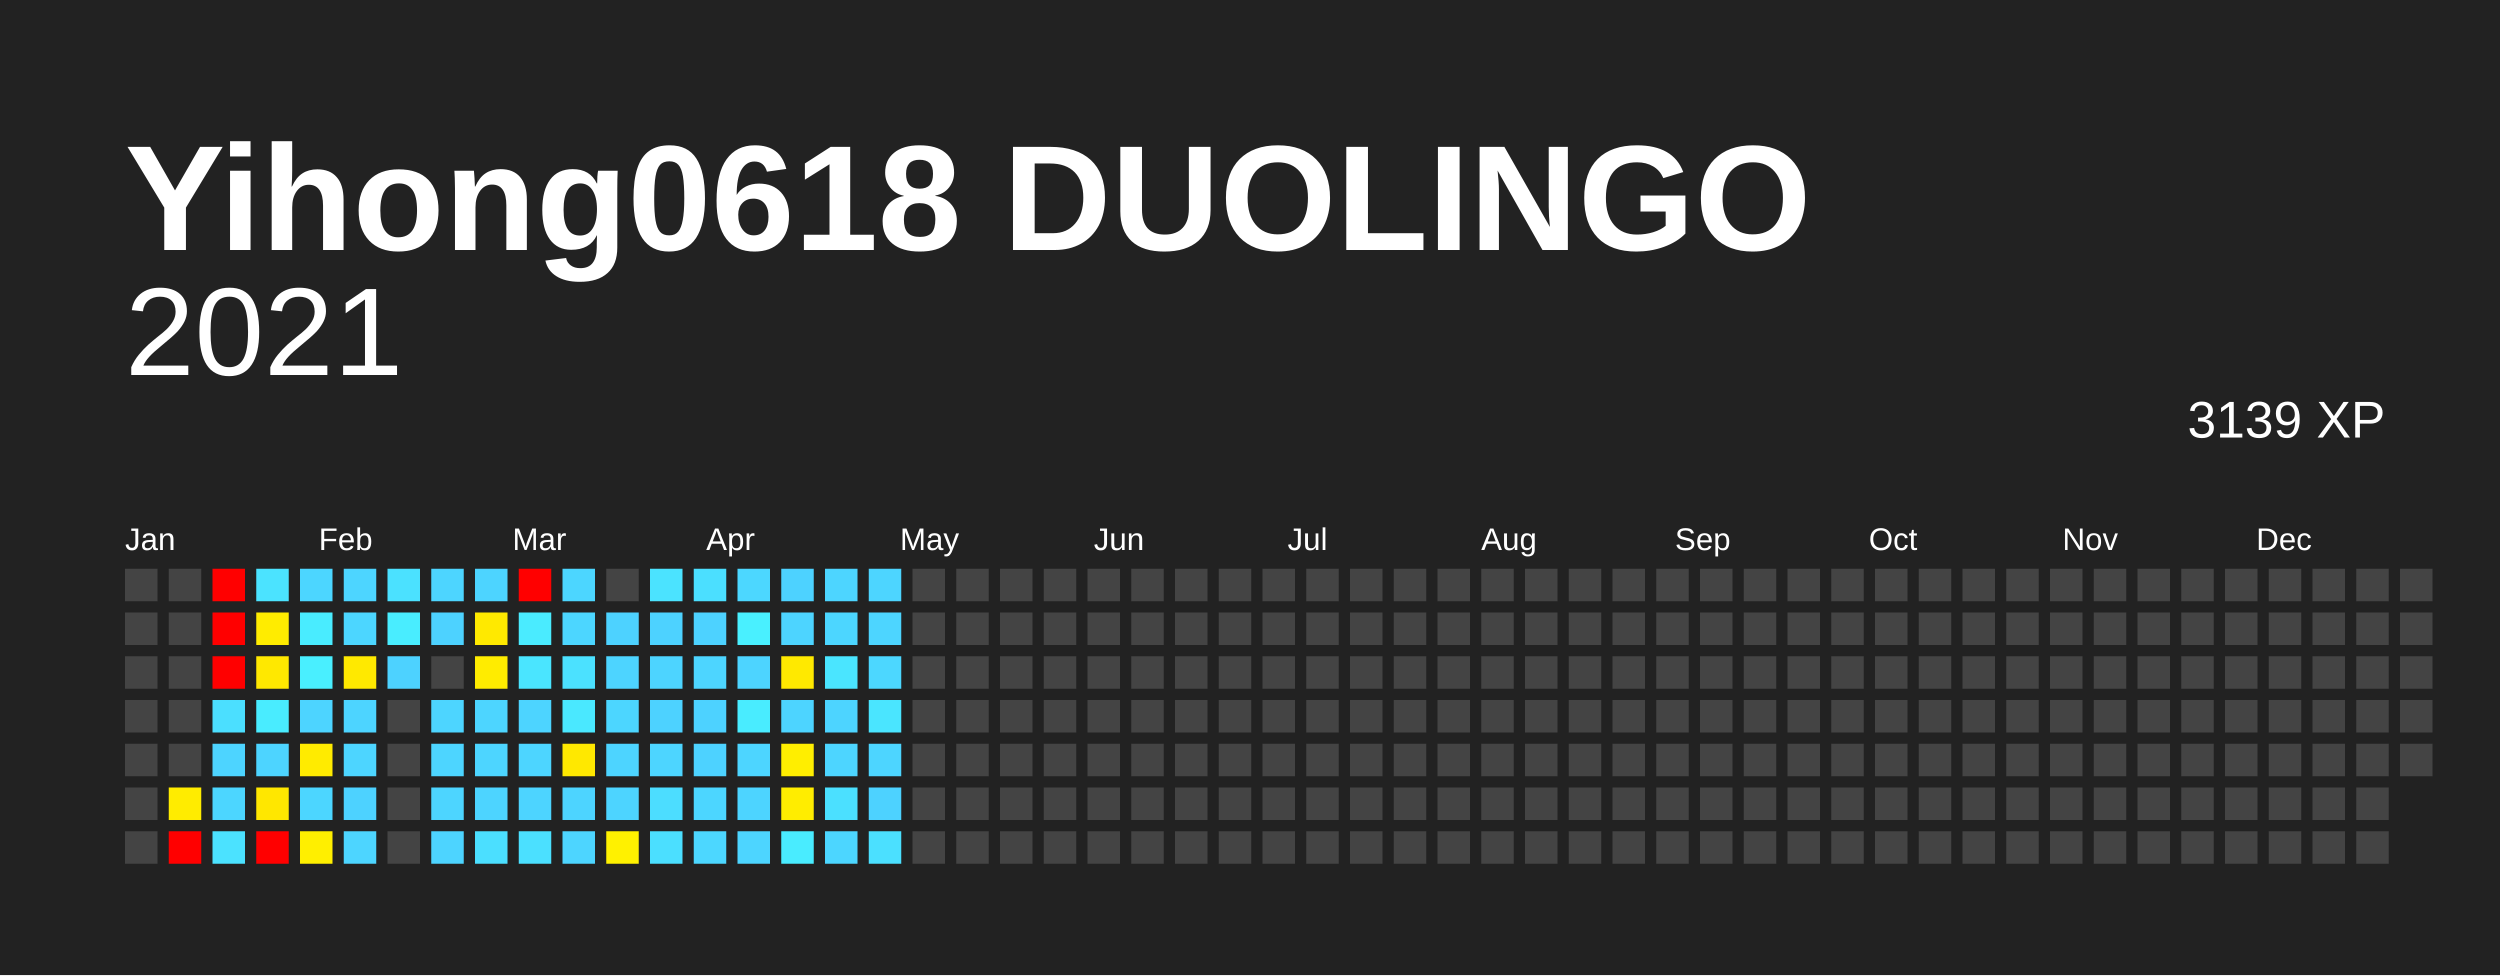
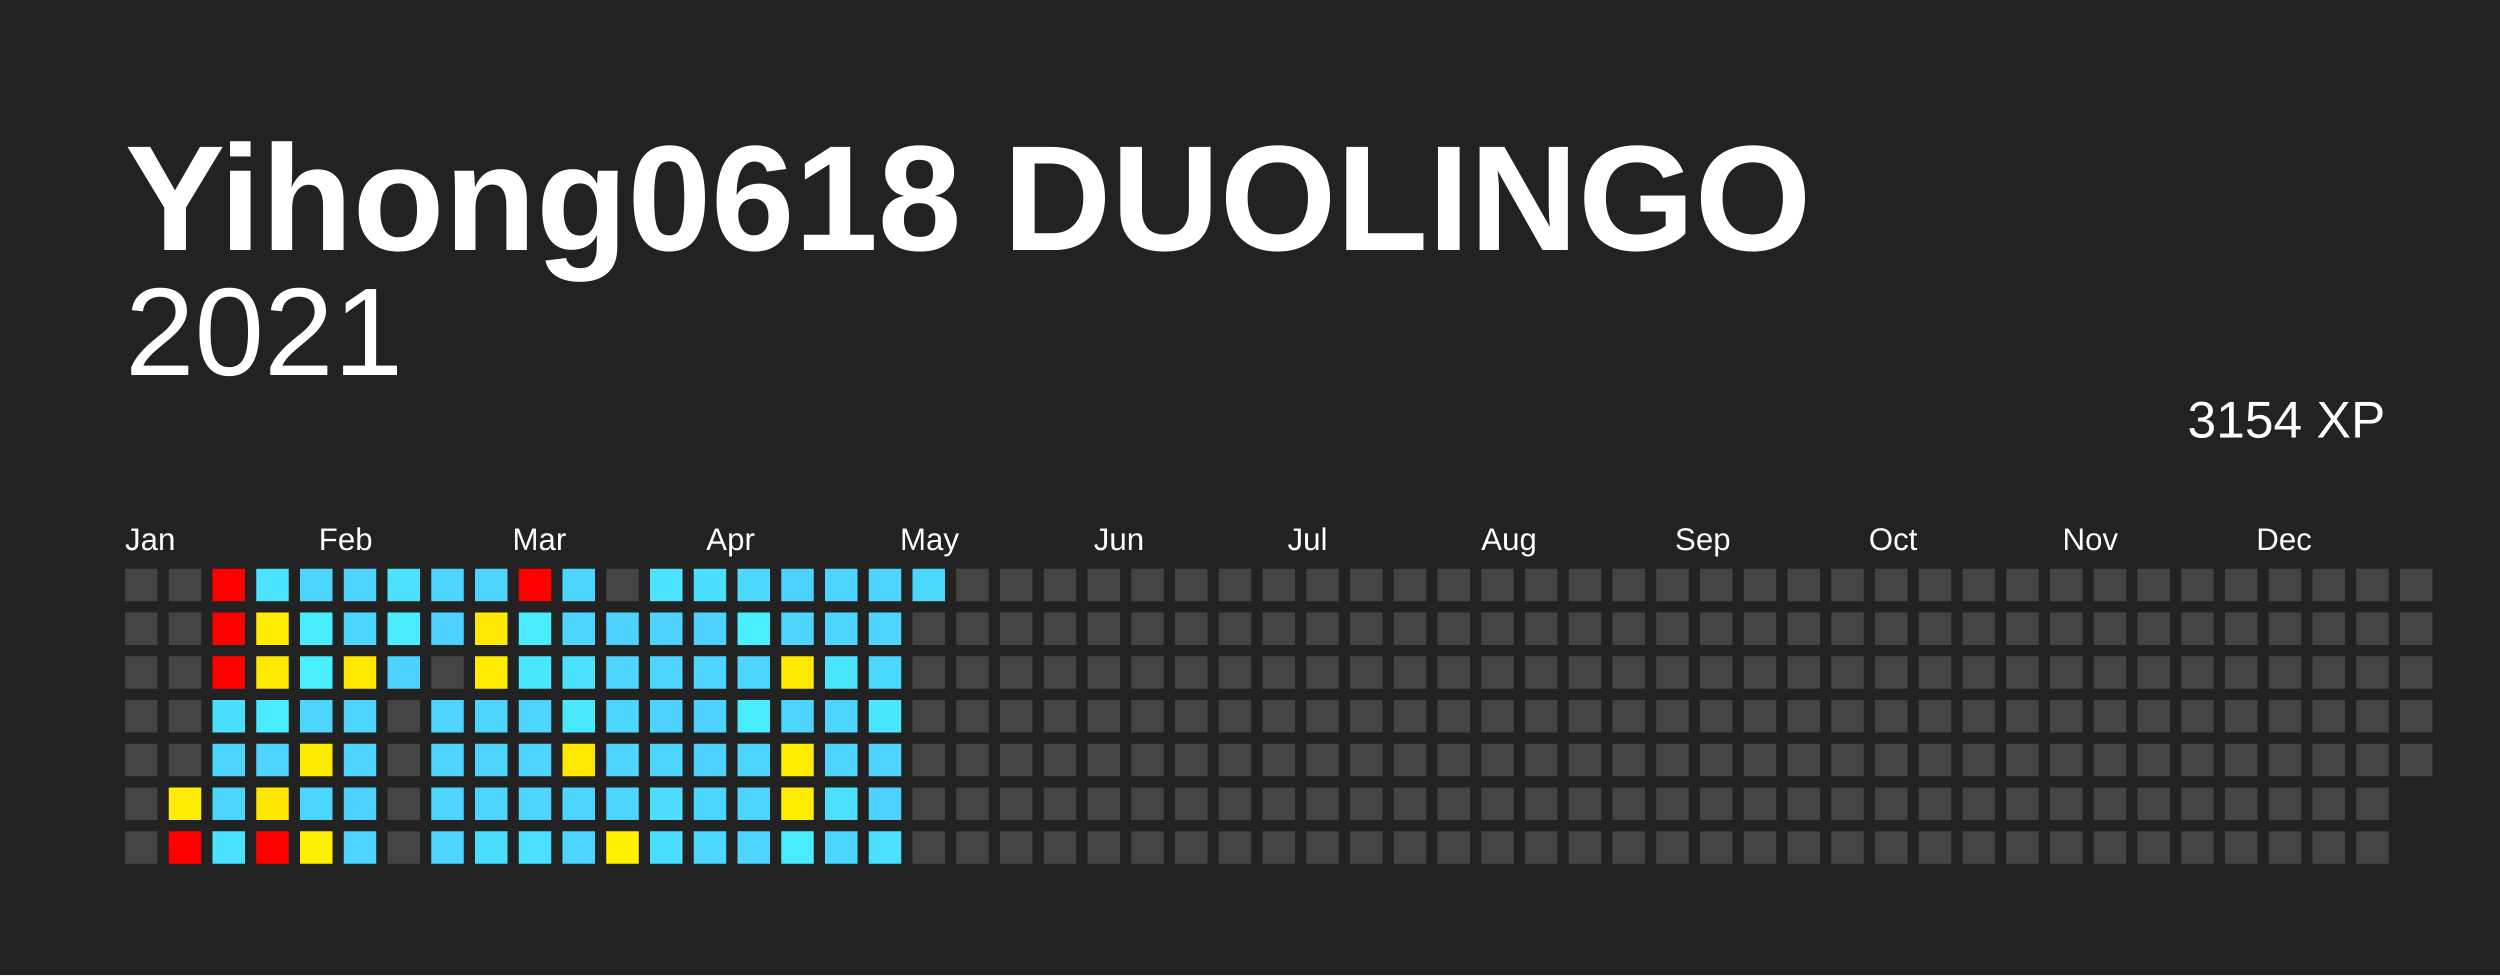
<svg xmlns="http://www.w3.org/2000/svg" baseProfile="full" height="78mm" version="1.1" viewBox="0,0,200,78" width="200mm">
  <defs />
  <rect fill="#222222" height="78" width="200" x="0" y="0" />
  <text fill="#FFFFFF" style="font-size:12px; font-family:Arial; font-weight:bold;" x="10" y="20">Yihong0618 DUOLINGO</text>
  <text alignment-baseline="hanging" fill="#FFFFFF" style="font-size:10.0px; font-family:Arial;" x="10" y="30">2021</text>
-   <text alignment-baseline="hanging" fill="#FFFFFF" style="font-size:4.125px; font-family:Arial;" x="175" y="35">3139 XP</text>
+   <text alignment-baseline="hanging" fill="#FFFFFF" style="font-size:4.125px; font-family:Arial;" x="175" y="35">3154 XP</text>
  <text fill="#FFFFFF" style="font-size:2.5px; font-family:Arial" x="10.0" y="44">Jan</text>
  <text fill="#FFFFFF" style="font-size:2.5px; font-family:Arial" x="25.5" y="44">Feb</text>
  <text fill="#FFFFFF" style="font-size:2.5px; font-family:Arial" x="41.0" y="44">Mar</text>
  <text fill="#FFFFFF" style="font-size:2.5px; font-family:Arial" x="56.5" y="44">Apr</text>
  <text fill="#FFFFFF" style="font-size:2.5px; font-family:Arial" x="72.0" y="44">May</text>
  <text fill="#FFFFFF" style="font-size:2.5px; font-family:Arial" x="87.5" y="44">Jun</text>
  <text fill="#FFFFFF" style="font-size:2.5px; font-family:Arial" x="103.0" y="44">Jul</text>
  <text fill="#FFFFFF" style="font-size:2.5px; font-family:Arial" x="118.5" y="44">Aug</text>
  <text fill="#FFFFFF" style="font-size:2.5px; font-family:Arial" x="134.0" y="44">Sep</text>
  <text fill="#FFFFFF" style="font-size:2.5px; font-family:Arial" x="149.5" y="44">Oct</text>
  <text fill="#FFFFFF" style="font-size:2.5px; font-family:Arial" x="165.0" y="44">Nov</text>
  <text fill="#FFFFFF" style="font-size:2.5px; font-family:Arial" x="180.5" y="44">Dec</text>
  <rect fill="#444444" height="2.6" width="2.6" x="10.0" y="45.5" />
  <rect fill="#444444" height="2.6" width="2.6" x="10.0" y="49.0" />
  <rect fill="#444444" height="2.6" width="2.6" x="10.0" y="52.5" />
  <rect fill="#444444" height="2.6" width="2.6" x="10.0" y="56.0" />
  <rect fill="#444444" height="2.6" width="2.6" x="10.0" y="59.5" />
  <rect fill="#444444" height="2.6" width="2.6" x="10.0" y="63.0" />
  <rect fill="#444444" height="2.6" width="2.6" x="10.0" y="66.5" />
  <rect fill="#444444" height="2.6" width="2.6" x="13.5" y="45.5" />
  <rect fill="#444444" height="2.6" width="2.6" x="13.5" y="49.0" />
  <rect fill="#444444" height="2.6" width="2.6" x="13.5" y="52.5" />
  <rect fill="#444444" height="2.6" width="2.6" x="13.5" y="56.0" />
  <rect fill="#444444" height="2.6" width="2.6" x="13.5" y="59.5" />
  <rect fill="#ffec00" height="2.6" width="2.6" x="13.5" y="63.0" />
  <rect fill="red" height="2.6" width="2.6" x="13.5" y="66.5" />
  <rect fill="red" height="2.6" width="2.6" x="17.0" y="45.5" />
  <rect fill="red" height="2.6" width="2.6" x="17.0" y="49.0" />
  <rect fill="red" height="2.6" width="2.6" x="17.0" y="52.5" />
  <rect fill="#4bdfff" height="2.6" width="2.6" x="17.0" y="56.0" />
  <rect fill="#4dd4ff" height="2.6" width="2.6" x="17.0" y="59.5" />
  <rect fill="#4cd6ff" height="2.6" width="2.6" x="17.0" y="63.0" />
  <rect fill="#4be2ff" height="2.6" width="2.6" x="17.0" y="66.5" />
  <rect fill="#4be3ff" height="2.6" width="2.6" x="20.5" y="45.5" />
  <rect fill="#ffec00" height="2.6" width="2.6" x="20.5" y="49.0" />
  <rect fill="#ffe800" height="2.6" width="2.6" x="20.5" y="52.5" />
  <rect fill="#49ecff" height="2.6" width="2.6" x="20.5" y="56.0" />
  <rect fill="#4dd4ff" height="2.6" width="2.6" x="20.5" y="59.5" />
  <rect fill="#ffe700" height="2.6" width="2.6" x="20.5" y="63.0" />
  <rect fill="red" height="2.6" width="2.6" x="20.5" y="66.5" />
  <rect fill="#4cd6ff" height="2.6" width="2.6" x="24.0" y="45.5" />
  <rect fill="#49ecff" height="2.6" width="2.6" x="24.0" y="49.0" />
  <rect fill="#49efff" height="2.6" width="2.6" x="24.0" y="52.5" />
  <rect fill="#4dd4ff" height="2.6" width="2.6" x="24.0" y="56.0" />
  <rect fill="#ffeb00" height="2.6" width="2.6" x="24.0" y="59.5" />
  <rect fill="#4cd6ff" height="2.6" width="2.6" x="24.0" y="63.0" />
  <rect fill="#ffef00" height="2.6" width="2.6" x="24.0" y="66.5" />
  <rect fill="#4dd5ff" height="2.6" width="2.6" x="27.5" y="45.5" />
  <rect fill="#4cd6ff" height="2.6" width="2.6" x="27.5" y="49.0" />
  <rect fill="#ffe900" height="2.6" width="2.6" x="27.5" y="52.5" />
  <rect fill="#4dd4ff" height="2.6" width="2.6" x="27.5" y="56.0" />
  <rect fill="#4dd5ff" height="2.6" width="2.6" x="27.5" y="59.5" />
  <rect fill="#4dd2ff" height="2.6" width="2.6" x="27.5" y="63.0" />
  <rect fill="#4dd5ff" height="2.6" width="2.6" x="27.5" y="66.5" />
  <rect fill="#4be1ff" height="2.6" width="2.6" x="31.0" y="45.5" />
  <rect fill="#49edff" height="2.6" width="2.6" x="31.0" y="49.0" />
  <rect fill="#4dd2ff" height="2.6" width="2.6" x="31.0" y="52.5" />
  <rect fill="#444444" height="2.6" width="2.6" x="31.0" y="56.0" />
  <rect fill="#444444" height="2.6" width="2.6" x="31.0" y="59.5" />
  <rect fill="#444444" height="2.6" width="2.6" x="31.0" y="63.0" />
  <rect fill="#444444" height="2.6" width="2.6" x="31.0" y="66.5" />
  <rect fill="#4dd5ff" height="2.6" width="2.6" x="34.5" y="45.5" />
  <rect fill="#4dd2ff" height="2.6" width="2.6" x="34.5" y="49.0" />
  <rect fill="#444444" height="2.6" width="2.6" x="34.5" y="52.5" />
  <rect fill="#4dd5ff" height="2.6" width="2.6" x="34.5" y="56.0" />
  <rect fill="#4dd5ff" height="2.6" width="2.6" x="34.5" y="59.5" />
  <rect fill="#4dd5ff" height="2.6" width="2.6" x="34.5" y="63.0" />
  <rect fill="#4dd4ff" height="2.6" width="2.6" x="34.5" y="66.5" />
  <rect fill="#4dd4ff" height="2.6" width="2.6" x="38.0" y="45.5" />
  <rect fill="#ffe900" height="2.6" width="2.6" x="38.0" y="49.0" />
  <rect fill="#ffec00" height="2.6" width="2.6" x="38.0" y="52.5" />
  <rect fill="#4dd5ff" height="2.6" width="2.6" x="38.0" y="56.0" />
  <rect fill="#4dd5ff" height="2.6" width="2.6" x="38.0" y="59.5" />
  <rect fill="#4dd4ff" height="2.6" width="2.6" x="38.0" y="63.0" />
  <rect fill="#4bdfff" height="2.6" width="2.6" x="38.0" y="66.5" />
  <rect fill="red" height="2.6" width="2.6" x="41.5" y="45.5" />
  <rect fill="#4aebff" height="2.6" width="2.6" x="41.5" y="49.0" />
  <rect fill="#4ae5ff" height="2.6" width="2.6" x="41.5" y="52.5" />
  <rect fill="#4dd4ff" height="2.6" width="2.6" x="41.5" y="56.0" />
  <rect fill="#4dd5ff" height="2.6" width="2.6" x="41.5" y="59.5" />
  <rect fill="#4dd4ff" height="2.6" width="2.6" x="41.5" y="63.0" />
  <rect fill="#4be0ff" height="2.6" width="2.6" x="41.5" y="66.5" />
  <rect fill="#4cd6ff" height="2.6" width="2.6" x="45.0" y="45.5" />
  <rect fill="#4cd6ff" height="2.6" width="2.6" x="45.0" y="49.0" />
  <rect fill="#4be1ff" height="2.6" width="2.6" x="45.0" y="52.5" />
  <rect fill="#4ae8ff" height="2.6" width="2.6" x="45.0" y="56.0" />
  <rect fill="#ffe800" height="2.6" width="2.6" x="45.0" y="59.5" />
  <rect fill="#4dd4ff" height="2.6" width="2.6" x="45.0" y="63.0" />
  <rect fill="#4dd5ff" height="2.6" width="2.6" x="45.0" y="66.5" />
  <rect fill="#444444" height="2.6" width="2.6" x="48.5" y="45.5" />
  <rect fill="#4dd2ff" height="2.6" width="2.6" x="48.5" y="49.0" />
  <rect fill="#4dd4ff" height="2.6" width="2.6" x="48.5" y="52.5" />
  <rect fill="#4cd6ff" height="2.6" width="2.6" x="48.5" y="56.0" />
  <rect fill="#4dd4ff" height="2.6" width="2.6" x="48.5" y="59.5" />
  <rect fill="#4dd4ff" height="2.6" width="2.6" x="48.5" y="63.0" />
  <rect fill="#fff100" height="2.6" width="2.6" x="48.5" y="66.5" />
  <rect fill="#4be3ff" height="2.6" width="2.6" x="52.0" y="45.5" />
  <rect fill="#4dd2ff" height="2.6" width="2.6" x="52.0" y="49.0" />
  <rect fill="#4dd4ff" height="2.6" width="2.6" x="52.0" y="52.5" />
  <rect fill="#4dd2ff" height="2.6" width="2.6" x="52.0" y="56.0" />
  <rect fill="#4dd5ff" height="2.6" width="2.6" x="52.0" y="59.5" />
  <rect fill="#4cddff" height="2.6" width="2.6" x="52.0" y="63.0" />
  <rect fill="#4bdfff" height="2.6" width="2.6" x="52.0" y="66.5" />
  <rect fill="#4bdfff" height="2.6" width="2.6" x="55.5" y="45.5" />
  <rect fill="#4dd2ff" height="2.6" width="2.6" x="55.5" y="49.0" />
  <rect fill="#4dd5ff" height="2.6" width="2.6" x="55.5" y="52.5" />
  <rect fill="#4dd2ff" height="2.6" width="2.6" x="55.5" y="56.0" />
  <rect fill="#4dd2ff" height="2.6" width="2.6" x="55.5" y="59.5" />
  <rect fill="#4cd6ff" height="2.6" width="2.6" x="55.5" y="63.0" />
  <rect fill="#4cd7ff" height="2.6" width="2.6" x="55.5" y="66.5" />
  <rect fill="#4cd7ff" height="2.6" width="2.6" x="59.0" y="45.5" />
  <rect fill="#49f0ff" height="2.6" width="2.6" x="59.0" y="49.0" />
  <rect fill="#4dd4ff" height="2.6" width="2.6" x="59.0" y="52.5" />
  <rect fill="#49ecff" height="2.6" width="2.6" x="59.0" y="56.0" />
  <rect fill="#4dd5ff" height="2.6" width="2.6" x="59.0" y="59.5" />
  <rect fill="#4dd4ff" height="2.6" width="2.6" x="59.0" y="63.0" />
  <rect fill="#4dd5ff" height="2.6" width="2.6" x="59.0" y="66.5" />
  <rect fill="#4dd2ff" height="2.6" width="2.6" x="62.5" y="45.5" />
  <rect fill="#4dd4ff" height="2.6" width="2.6" x="62.5" y="49.0" />
  <rect fill="#ffe900" height="2.6" width="2.6" x="62.5" y="52.5" />
  <rect fill="#4dd4ff" height="2.6" width="2.6" x="62.5" y="56.0" />
  <rect fill="#ffee00" height="2.6" width="2.6" x="62.5" y="59.5" />
  <rect fill="#ffed00" height="2.6" width="2.6" x="62.5" y="63.0" />
  <rect fill="#49ecff" height="2.6" width="2.6" x="62.5" y="66.5" />
  <rect fill="#4dd5ff" height="2.6" width="2.6" x="66.0" y="45.5" />
  <rect fill="#4cd6ff" height="2.6" width="2.6" x="66.0" y="49.0" />
  <rect fill="#4ae5ff" height="2.6" width="2.6" x="66.0" y="52.5" />
  <rect fill="#4dd4ff" height="2.6" width="2.6" x="66.0" y="56.0" />
  <rect fill="#4dd5ff" height="2.6" width="2.6" x="66.0" y="59.5" />
  <rect fill="#4be0ff" height="2.6" width="2.6" x="66.0" y="63.0" />
  <rect fill="#4cd6ff" height="2.6" width="2.6" x="66.0" y="66.5" />
  <rect fill="#4dd5ff" height="2.6" width="2.6" x="69.5" y="45.5" />
  <rect fill="#4dd5ff" height="2.6" width="2.6" x="69.5" y="49.0" />
  <rect fill="#4cd7ff" height="2.6" width="2.6" x="69.5" y="52.5" />
  <rect fill="#4ae5ff" height="2.6" width="2.6" x="69.5" y="56.0" />
  <rect fill="#4dd5ff" height="2.6" width="2.6" x="69.5" y="59.5" />
  <rect fill="#4dd2ff" height="2.6" width="2.6" x="69.5" y="63.0" />
  <rect fill="#4be0ff" height="2.6" width="2.6" x="69.5" y="66.5" />
-   <rect fill="#444444" height="2.6" width="2.6" x="73.0" y="45.5" />
+   <rect fill="#4cd7ff" height="2.6" width="2.6" x="73.0" y="45.5" />
  <rect fill="#444444" height="2.6" width="2.6" x="73.0" y="49.0" />
  <rect fill="#444444" height="2.6" width="2.6" x="73.0" y="52.5" />
  <rect fill="#444444" height="2.6" width="2.6" x="73.0" y="56.0" />
  <rect fill="#444444" height="2.6" width="2.6" x="73.0" y="59.5" />
  <rect fill="#444444" height="2.6" width="2.6" x="73.0" y="63.0" />
  <rect fill="#444444" height="2.6" width="2.6" x="73.0" y="66.5" />
  <rect fill="#444444" height="2.6" width="2.6" x="76.5" y="45.5" />
  <rect fill="#444444" height="2.6" width="2.6" x="76.5" y="49.0" />
  <rect fill="#444444" height="2.6" width="2.6" x="76.5" y="52.5" />
  <rect fill="#444444" height="2.6" width="2.6" x="76.5" y="56.0" />
  <rect fill="#444444" height="2.6" width="2.6" x="76.5" y="59.5" />
  <rect fill="#444444" height="2.6" width="2.6" x="76.5" y="63.0" />
  <rect fill="#444444" height="2.6" width="2.6" x="76.5" y="66.5" />
  <rect fill="#444444" height="2.6" width="2.6" x="80.0" y="45.5" />
  <rect fill="#444444" height="2.6" width="2.6" x="80.0" y="49.0" />
  <rect fill="#444444" height="2.6" width="2.6" x="80.0" y="52.5" />
  <rect fill="#444444" height="2.6" width="2.6" x="80.0" y="56.0" />
  <rect fill="#444444" height="2.6" width="2.6" x="80.0" y="59.5" />
  <rect fill="#444444" height="2.6" width="2.6" x="80.0" y="63.0" />
  <rect fill="#444444" height="2.6" width="2.6" x="80.0" y="66.5" />
  <rect fill="#444444" height="2.6" width="2.6" x="83.5" y="45.5" />
  <rect fill="#444444" height="2.6" width="2.6" x="83.5" y="49.0" />
  <rect fill="#444444" height="2.6" width="2.6" x="83.5" y="52.5" />
  <rect fill="#444444" height="2.6" width="2.6" x="83.5" y="56.0" />
  <rect fill="#444444" height="2.6" width="2.6" x="83.5" y="59.5" />
  <rect fill="#444444" height="2.6" width="2.6" x="83.5" y="63.0" />
  <rect fill="#444444" height="2.6" width="2.6" x="83.5" y="66.5" />
  <rect fill="#444444" height="2.6" width="2.6" x="87.0" y="45.5" />
  <rect fill="#444444" height="2.6" width="2.6" x="87.0" y="49.0" />
  <rect fill="#444444" height="2.6" width="2.6" x="87.0" y="52.5" />
  <rect fill="#444444" height="2.6" width="2.6" x="87.0" y="56.0" />
  <rect fill="#444444" height="2.6" width="2.6" x="87.0" y="59.5" />
  <rect fill="#444444" height="2.6" width="2.6" x="87.0" y="63.0" />
  <rect fill="#444444" height="2.6" width="2.6" x="87.0" y="66.5" />
  <rect fill="#444444" height="2.6" width="2.6" x="90.5" y="45.5" />
  <rect fill="#444444" height="2.6" width="2.6" x="90.5" y="49.0" />
  <rect fill="#444444" height="2.6" width="2.6" x="90.5" y="52.5" />
  <rect fill="#444444" height="2.6" width="2.6" x="90.5" y="56.0" />
  <rect fill="#444444" height="2.6" width="2.6" x="90.5" y="59.5" />
  <rect fill="#444444" height="2.6" width="2.6" x="90.5" y="63.0" />
  <rect fill="#444444" height="2.6" width="2.6" x="90.5" y="66.5" />
  <rect fill="#444444" height="2.6" width="2.6" x="94.0" y="45.5" />
  <rect fill="#444444" height="2.6" width="2.6" x="94.0" y="49.0" />
  <rect fill="#444444" height="2.6" width="2.6" x="94.0" y="52.5" />
  <rect fill="#444444" height="2.6" width="2.6" x="94.0" y="56.0" />
  <rect fill="#444444" height="2.6" width="2.6" x="94.0" y="59.5" />
  <rect fill="#444444" height="2.6" width="2.6" x="94.0" y="63.0" />
  <rect fill="#444444" height="2.6" width="2.6" x="94.0" y="66.5" />
  <rect fill="#444444" height="2.6" width="2.6" x="97.5" y="45.5" />
  <rect fill="#444444" height="2.6" width="2.6" x="97.5" y="49.0" />
  <rect fill="#444444" height="2.6" width="2.6" x="97.5" y="52.5" />
  <rect fill="#444444" height="2.6" width="2.6" x="97.5" y="56.0" />
  <rect fill="#444444" height="2.6" width="2.6" x="97.5" y="59.5" />
  <rect fill="#444444" height="2.6" width="2.6" x="97.5" y="63.0" />
  <rect fill="#444444" height="2.6" width="2.6" x="97.5" y="66.5" />
  <rect fill="#444444" height="2.6" width="2.6" x="101.0" y="45.5" />
  <rect fill="#444444" height="2.6" width="2.6" x="101.0" y="49.0" />
  <rect fill="#444444" height="2.6" width="2.6" x="101.0" y="52.5" />
  <rect fill="#444444" height="2.6" width="2.6" x="101.0" y="56.0" />
  <rect fill="#444444" height="2.6" width="2.6" x="101.0" y="59.5" />
  <rect fill="#444444" height="2.6" width="2.6" x="101.0" y="63.0" />
  <rect fill="#444444" height="2.6" width="2.6" x="101.0" y="66.5" />
  <rect fill="#444444" height="2.6" width="2.6" x="104.5" y="45.5" />
  <rect fill="#444444" height="2.6" width="2.6" x="104.5" y="49.0" />
  <rect fill="#444444" height="2.6" width="2.6" x="104.5" y="52.5" />
  <rect fill="#444444" height="2.6" width="2.6" x="104.5" y="56.0" />
  <rect fill="#444444" height="2.6" width="2.6" x="104.5" y="59.5" />
  <rect fill="#444444" height="2.6" width="2.6" x="104.5" y="63.0" />
  <rect fill="#444444" height="2.6" width="2.6" x="104.5" y="66.5" />
  <rect fill="#444444" height="2.6" width="2.6" x="108.0" y="45.5" />
  <rect fill="#444444" height="2.6" width="2.6" x="108.0" y="49.0" />
  <rect fill="#444444" height="2.6" width="2.6" x="108.0" y="52.5" />
  <rect fill="#444444" height="2.6" width="2.6" x="108.0" y="56.0" />
  <rect fill="#444444" height="2.6" width="2.6" x="108.0" y="59.5" />
  <rect fill="#444444" height="2.6" width="2.6" x="108.0" y="63.0" />
  <rect fill="#444444" height="2.6" width="2.6" x="108.0" y="66.5" />
  <rect fill="#444444" height="2.6" width="2.6" x="111.5" y="45.5" />
  <rect fill="#444444" height="2.6" width="2.6" x="111.5" y="49.0" />
  <rect fill="#444444" height="2.6" width="2.6" x="111.5" y="52.5" />
  <rect fill="#444444" height="2.6" width="2.6" x="111.5" y="56.0" />
  <rect fill="#444444" height="2.6" width="2.6" x="111.5" y="59.5" />
  <rect fill="#444444" height="2.6" width="2.6" x="111.5" y="63.0" />
  <rect fill="#444444" height="2.6" width="2.6" x="111.5" y="66.5" />
  <rect fill="#444444" height="2.6" width="2.6" x="115.0" y="45.5" />
  <rect fill="#444444" height="2.6" width="2.6" x="115.0" y="49.0" />
  <rect fill="#444444" height="2.6" width="2.6" x="115.0" y="52.5" />
  <rect fill="#444444" height="2.6" width="2.6" x="115.0" y="56.0" />
  <rect fill="#444444" height="2.6" width="2.6" x="115.0" y="59.5" />
  <rect fill="#444444" height="2.6" width="2.6" x="115.0" y="63.0" />
  <rect fill="#444444" height="2.6" width="2.6" x="115.0" y="66.5" />
  <rect fill="#444444" height="2.6" width="2.6" x="118.5" y="45.5" />
  <rect fill="#444444" height="2.6" width="2.6" x="118.5" y="49.0" />
  <rect fill="#444444" height="2.6" width="2.6" x="118.5" y="52.5" />
  <rect fill="#444444" height="2.6" width="2.6" x="118.5" y="56.0" />
  <rect fill="#444444" height="2.6" width="2.6" x="118.5" y="59.5" />
  <rect fill="#444444" height="2.6" width="2.6" x="118.5" y="63.0" />
  <rect fill="#444444" height="2.6" width="2.6" x="118.5" y="66.5" />
  <rect fill="#444444" height="2.6" width="2.6" x="122.0" y="45.5" />
  <rect fill="#444444" height="2.6" width="2.6" x="122.0" y="49.0" />
  <rect fill="#444444" height="2.6" width="2.6" x="122.0" y="52.5" />
  <rect fill="#444444" height="2.6" width="2.6" x="122.0" y="56.0" />
  <rect fill="#444444" height="2.6" width="2.6" x="122.0" y="59.5" />
  <rect fill="#444444" height="2.6" width="2.6" x="122.0" y="63.0" />
  <rect fill="#444444" height="2.6" width="2.6" x="122.0" y="66.5" />
  <rect fill="#444444" height="2.6" width="2.6" x="125.5" y="45.5" />
  <rect fill="#444444" height="2.6" width="2.6" x="125.5" y="49.0" />
  <rect fill="#444444" height="2.6" width="2.6" x="125.5" y="52.5" />
  <rect fill="#444444" height="2.6" width="2.6" x="125.5" y="56.0" />
  <rect fill="#444444" height="2.6" width="2.6" x="125.5" y="59.5" />
  <rect fill="#444444" height="2.6" width="2.6" x="125.5" y="63.0" />
  <rect fill="#444444" height="2.6" width="2.6" x="125.5" y="66.5" />
  <rect fill="#444444" height="2.6" width="2.6" x="129.0" y="45.5" />
  <rect fill="#444444" height="2.6" width="2.6" x="129.0" y="49.0" />
  <rect fill="#444444" height="2.6" width="2.6" x="129.0" y="52.5" />
  <rect fill="#444444" height="2.6" width="2.6" x="129.0" y="56.0" />
  <rect fill="#444444" height="2.6" width="2.6" x="129.0" y="59.5" />
  <rect fill="#444444" height="2.6" width="2.6" x="129.0" y="63.0" />
  <rect fill="#444444" height="2.6" width="2.6" x="129.0" y="66.5" />
  <rect fill="#444444" height="2.6" width="2.6" x="132.5" y="45.5" />
  <rect fill="#444444" height="2.6" width="2.6" x="132.5" y="49.0" />
  <rect fill="#444444" height="2.6" width="2.6" x="132.5" y="52.5" />
  <rect fill="#444444" height="2.6" width="2.6" x="132.5" y="56.0" />
  <rect fill="#444444" height="2.6" width="2.6" x="132.5" y="59.5" />
  <rect fill="#444444" height="2.6" width="2.6" x="132.5" y="63.0" />
  <rect fill="#444444" height="2.6" width="2.6" x="132.5" y="66.5" />
  <rect fill="#444444" height="2.6" width="2.6" x="136.0" y="45.5" />
  <rect fill="#444444" height="2.6" width="2.6" x="136.0" y="49.0" />
  <rect fill="#444444" height="2.6" width="2.6" x="136.0" y="52.5" />
  <rect fill="#444444" height="2.6" width="2.6" x="136.0" y="56.0" />
  <rect fill="#444444" height="2.6" width="2.6" x="136.0" y="59.5" />
  <rect fill="#444444" height="2.6" width="2.6" x="136.0" y="63.0" />
  <rect fill="#444444" height="2.6" width="2.6" x="136.0" y="66.5" />
  <rect fill="#444444" height="2.6" width="2.6" x="139.5" y="45.5" />
  <rect fill="#444444" height="2.6" width="2.6" x="139.5" y="49.0" />
  <rect fill="#444444" height="2.6" width="2.6" x="139.5" y="52.5" />
  <rect fill="#444444" height="2.6" width="2.6" x="139.5" y="56.0" />
  <rect fill="#444444" height="2.6" width="2.6" x="139.5" y="59.5" />
  <rect fill="#444444" height="2.6" width="2.6" x="139.5" y="63.0" />
  <rect fill="#444444" height="2.6" width="2.6" x="139.5" y="66.5" />
  <rect fill="#444444" height="2.6" width="2.6" x="143.0" y="45.5" />
  <rect fill="#444444" height="2.6" width="2.6" x="143.0" y="49.0" />
  <rect fill="#444444" height="2.6" width="2.6" x="143.0" y="52.5" />
  <rect fill="#444444" height="2.6" width="2.6" x="143.0" y="56.0" />
  <rect fill="#444444" height="2.6" width="2.6" x="143.0" y="59.5" />
  <rect fill="#444444" height="2.6" width="2.6" x="143.0" y="63.0" />
  <rect fill="#444444" height="2.6" width="2.6" x="143.0" y="66.5" />
  <rect fill="#444444" height="2.6" width="2.6" x="146.5" y="45.5" />
  <rect fill="#444444" height="2.6" width="2.6" x="146.5" y="49.0" />
  <rect fill="#444444" height="2.6" width="2.6" x="146.5" y="52.5" />
  <rect fill="#444444" height="2.6" width="2.6" x="146.5" y="56.0" />
  <rect fill="#444444" height="2.6" width="2.6" x="146.5" y="59.5" />
  <rect fill="#444444" height="2.6" width="2.6" x="146.5" y="63.0" />
  <rect fill="#444444" height="2.6" width="2.6" x="146.5" y="66.5" />
  <rect fill="#444444" height="2.6" width="2.6" x="150.0" y="45.5" />
  <rect fill="#444444" height="2.6" width="2.6" x="150.0" y="49.0" />
  <rect fill="#444444" height="2.6" width="2.6" x="150.0" y="52.5" />
  <rect fill="#444444" height="2.6" width="2.6" x="150.0" y="56.0" />
  <rect fill="#444444" height="2.6" width="2.6" x="150.0" y="59.5" />
  <rect fill="#444444" height="2.6" width="2.6" x="150.0" y="63.0" />
  <rect fill="#444444" height="2.6" width="2.6" x="150.0" y="66.5" />
  <rect fill="#444444" height="2.6" width="2.6" x="153.5" y="45.5" />
  <rect fill="#444444" height="2.6" width="2.6" x="153.5" y="49.0" />
  <rect fill="#444444" height="2.6" width="2.6" x="153.5" y="52.5" />
  <rect fill="#444444" height="2.6" width="2.6" x="153.5" y="56.0" />
  <rect fill="#444444" height="2.6" width="2.6" x="153.5" y="59.5" />
  <rect fill="#444444" height="2.6" width="2.6" x="153.5" y="63.0" />
  <rect fill="#444444" height="2.6" width="2.6" x="153.5" y="66.5" />
  <rect fill="#444444" height="2.6" width="2.6" x="157.0" y="45.5" />
  <rect fill="#444444" height="2.6" width="2.6" x="157.0" y="49.0" />
  <rect fill="#444444" height="2.6" width="2.6" x="157.0" y="52.5" />
  <rect fill="#444444" height="2.6" width="2.6" x="157.0" y="56.0" />
  <rect fill="#444444" height="2.6" width="2.6" x="157.0" y="59.5" />
  <rect fill="#444444" height="2.6" width="2.6" x="157.0" y="63.0" />
  <rect fill="#444444" height="2.6" width="2.6" x="157.0" y="66.5" />
  <rect fill="#444444" height="2.6" width="2.6" x="160.5" y="45.5" />
  <rect fill="#444444" height="2.6" width="2.6" x="160.5" y="49.0" />
  <rect fill="#444444" height="2.6" width="2.6" x="160.5" y="52.5" />
  <rect fill="#444444" height="2.6" width="2.6" x="160.5" y="56.0" />
  <rect fill="#444444" height="2.6" width="2.6" x="160.5" y="59.5" />
  <rect fill="#444444" height="2.6" width="2.6" x="160.5" y="63.0" />
  <rect fill="#444444" height="2.6" width="2.6" x="160.5" y="66.5" />
  <rect fill="#444444" height="2.6" width="2.6" x="164.0" y="45.5" />
  <rect fill="#444444" height="2.6" width="2.6" x="164.0" y="49.0" />
  <rect fill="#444444" height="2.6" width="2.6" x="164.0" y="52.5" />
  <rect fill="#444444" height="2.6" width="2.6" x="164.0" y="56.0" />
  <rect fill="#444444" height="2.6" width="2.6" x="164.0" y="59.5" />
  <rect fill="#444444" height="2.6" width="2.6" x="164.0" y="63.0" />
  <rect fill="#444444" height="2.6" width="2.6" x="164.0" y="66.5" />
  <rect fill="#444444" height="2.6" width="2.6" x="167.5" y="45.5" />
  <rect fill="#444444" height="2.6" width="2.6" x="167.5" y="49.0" />
  <rect fill="#444444" height="2.6" width="2.6" x="167.5" y="52.5" />
  <rect fill="#444444" height="2.6" width="2.6" x="167.5" y="56.0" />
  <rect fill="#444444" height="2.6" width="2.6" x="167.5" y="59.5" />
  <rect fill="#444444" height="2.6" width="2.6" x="167.5" y="63.0" />
  <rect fill="#444444" height="2.6" width="2.6" x="167.5" y="66.5" />
  <rect fill="#444444" height="2.6" width="2.6" x="171.0" y="45.5" />
  <rect fill="#444444" height="2.6" width="2.6" x="171.0" y="49.0" />
  <rect fill="#444444" height="2.6" width="2.6" x="171.0" y="52.5" />
  <rect fill="#444444" height="2.6" width="2.6" x="171.0" y="56.0" />
  <rect fill="#444444" height="2.6" width="2.6" x="171.0" y="59.5" />
  <rect fill="#444444" height="2.6" width="2.6" x="171.0" y="63.0" />
  <rect fill="#444444" height="2.6" width="2.6" x="171.0" y="66.5" />
  <rect fill="#444444" height="2.6" width="2.6" x="174.5" y="45.5" />
  <rect fill="#444444" height="2.6" width="2.6" x="174.5" y="49.0" />
  <rect fill="#444444" height="2.6" width="2.6" x="174.5" y="52.5" />
  <rect fill="#444444" height="2.6" width="2.6" x="174.5" y="56.0" />
  <rect fill="#444444" height="2.6" width="2.6" x="174.5" y="59.5" />
  <rect fill="#444444" height="2.6" width="2.6" x="174.5" y="63.0" />
  <rect fill="#444444" height="2.6" width="2.6" x="174.5" y="66.5" />
  <rect fill="#444444" height="2.6" width="2.6" x="178.0" y="45.5" />
  <rect fill="#444444" height="2.6" width="2.6" x="178.0" y="49.0" />
  <rect fill="#444444" height="2.6" width="2.6" x="178.0" y="52.5" />
  <rect fill="#444444" height="2.6" width="2.6" x="178.0" y="56.0" />
  <rect fill="#444444" height="2.6" width="2.6" x="178.0" y="59.5" />
  <rect fill="#444444" height="2.6" width="2.6" x="178.0" y="63.0" />
  <rect fill="#444444" height="2.6" width="2.6" x="178.0" y="66.5" />
  <rect fill="#444444" height="2.6" width="2.6" x="181.5" y="45.5" />
  <rect fill="#444444" height="2.6" width="2.6" x="181.5" y="49.0" />
  <rect fill="#444444" height="2.6" width="2.6" x="181.5" y="52.5" />
  <rect fill="#444444" height="2.6" width="2.6" x="181.5" y="56.0" />
  <rect fill="#444444" height="2.6" width="2.6" x="181.5" y="59.5" />
  <rect fill="#444444" height="2.6" width="2.6" x="181.5" y="63.0" />
  <rect fill="#444444" height="2.6" width="2.6" x="181.5" y="66.5" />
  <rect fill="#444444" height="2.6" width="2.6" x="185.0" y="45.5" />
  <rect fill="#444444" height="2.6" width="2.6" x="185.0" y="49.0" />
  <rect fill="#444444" height="2.6" width="2.6" x="185.0" y="52.5" />
  <rect fill="#444444" height="2.6" width="2.6" x="185.0" y="56.0" />
  <rect fill="#444444" height="2.6" width="2.6" x="185.0" y="59.5" />
  <rect fill="#444444" height="2.6" width="2.6" x="185.0" y="63.0" />
  <rect fill="#444444" height="2.6" width="2.6" x="185.0" y="66.5" />
  <rect fill="#444444" height="2.6" width="2.6" x="188.5" y="45.5" />
  <rect fill="#444444" height="2.6" width="2.6" x="188.5" y="49.0" />
  <rect fill="#444444" height="2.6" width="2.6" x="188.5" y="52.5" />
  <rect fill="#444444" height="2.6" width="2.6" x="188.5" y="56.0" />
  <rect fill="#444444" height="2.6" width="2.6" x="188.5" y="59.5" />
  <rect fill="#444444" height="2.6" width="2.6" x="188.5" y="63.0" />
  <rect fill="#444444" height="2.6" width="2.6" x="188.5" y="66.5" />
  <rect fill="#444444" height="2.6" width="2.6" x="192.0" y="45.5" />
  <rect fill="#444444" height="2.6" width="2.6" x="192.0" y="49.0" />
  <rect fill="#444444" height="2.6" width="2.6" x="192.0" y="52.5" />
  <rect fill="#444444" height="2.6" width="2.6" x="192.0" y="56.0" />
  <rect fill="#444444" height="2.6" width="2.6" x="192.0" y="59.5" />
</svg>
